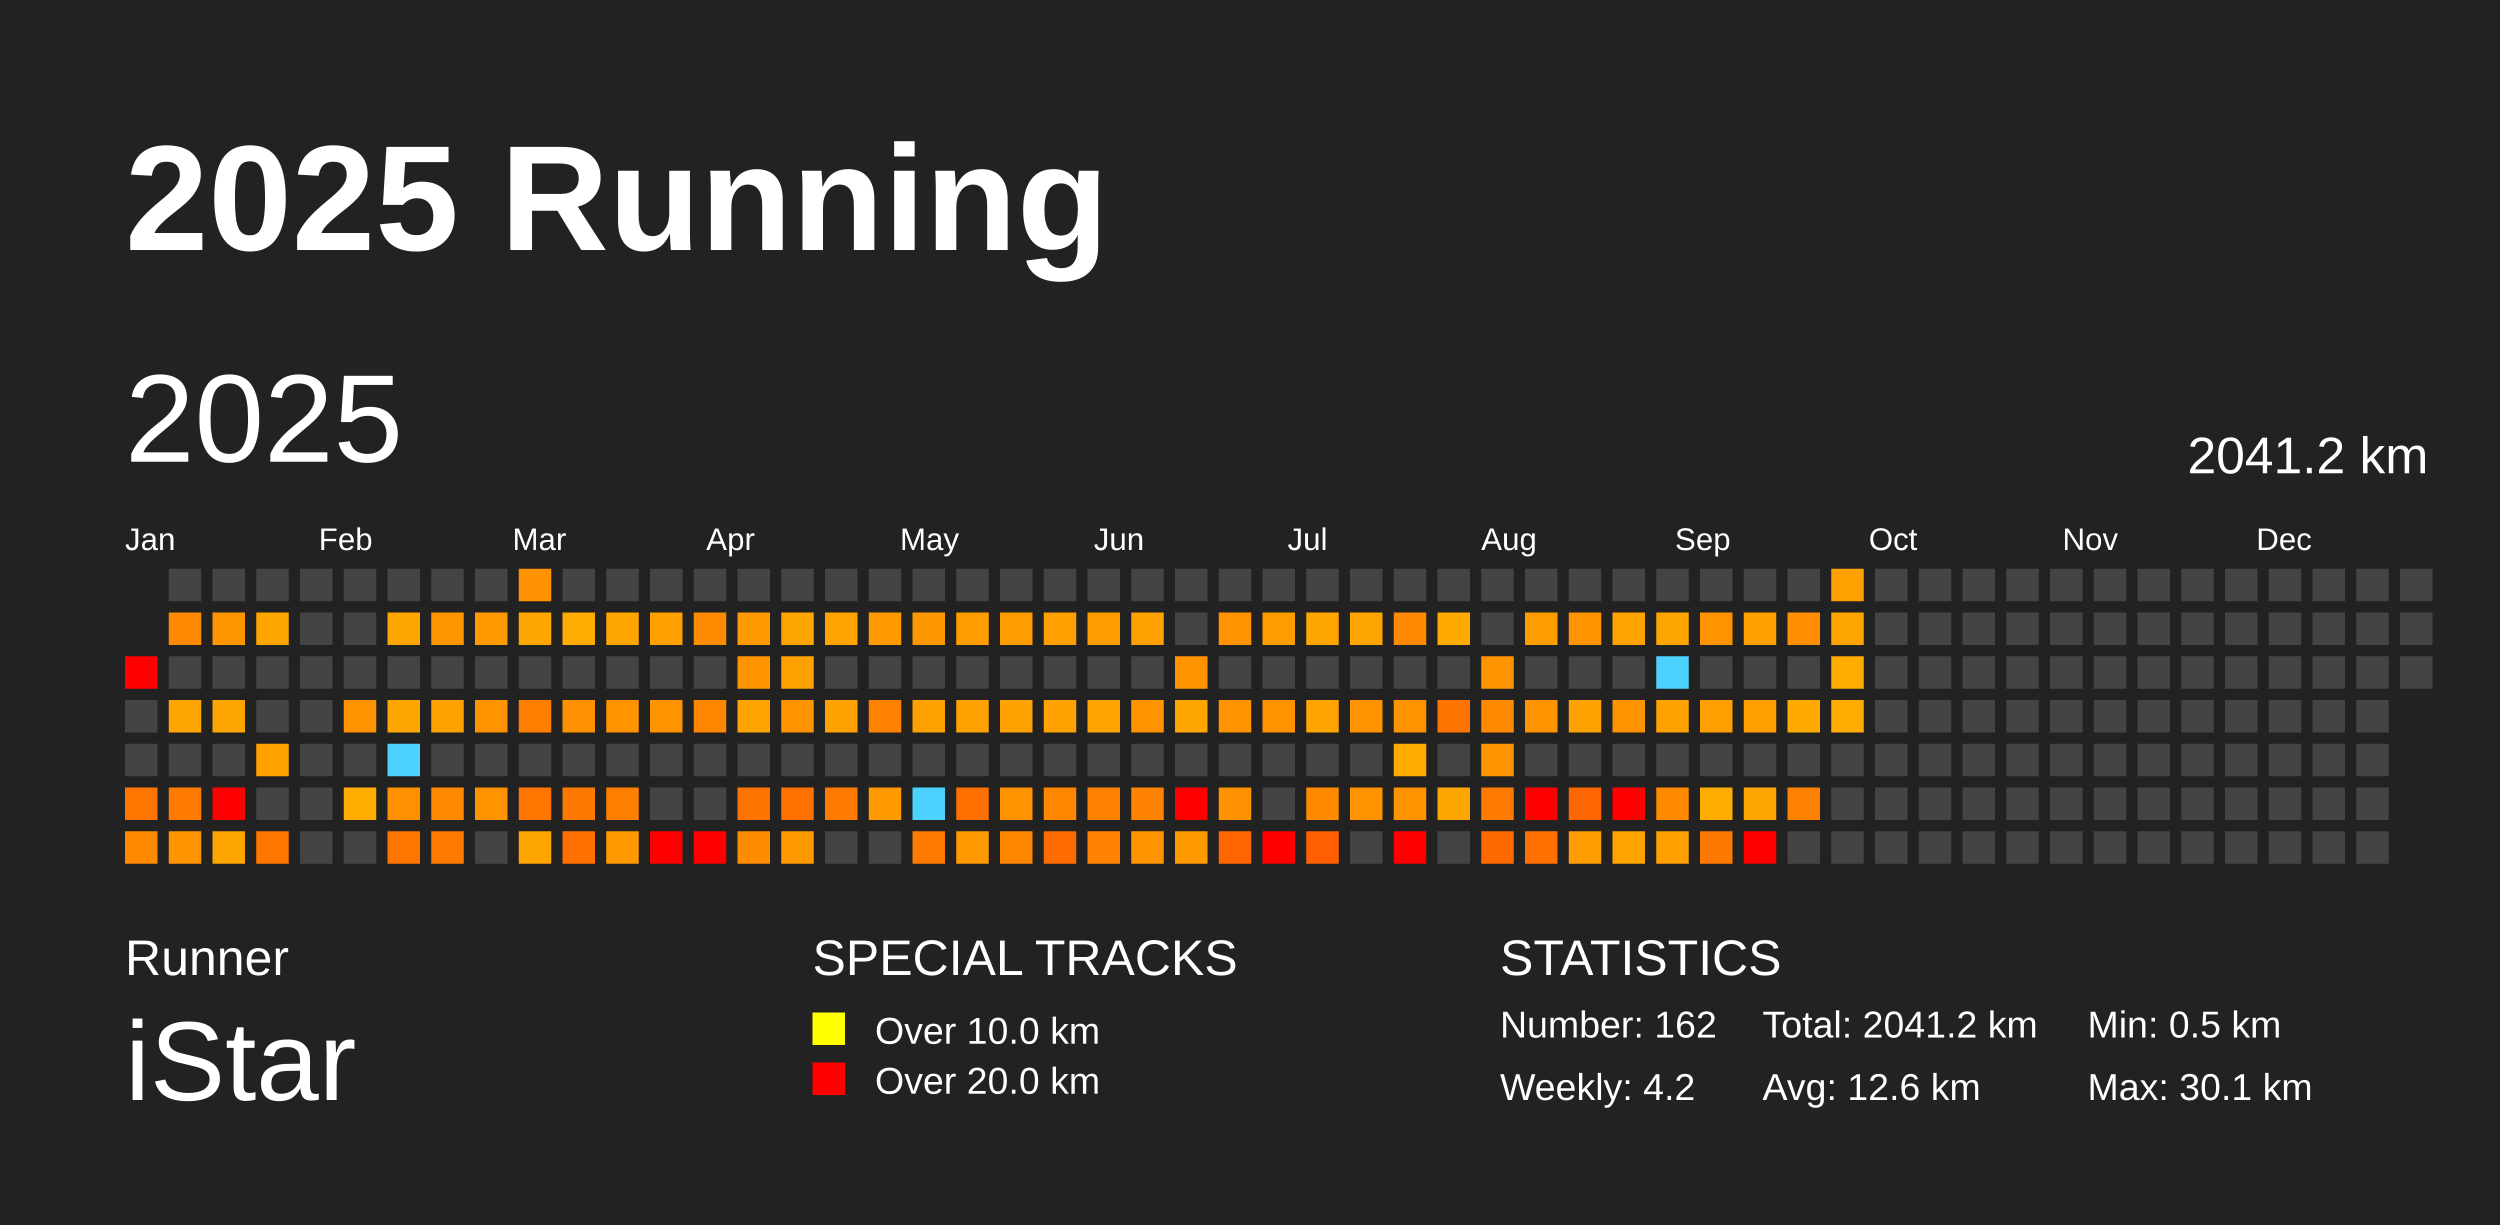
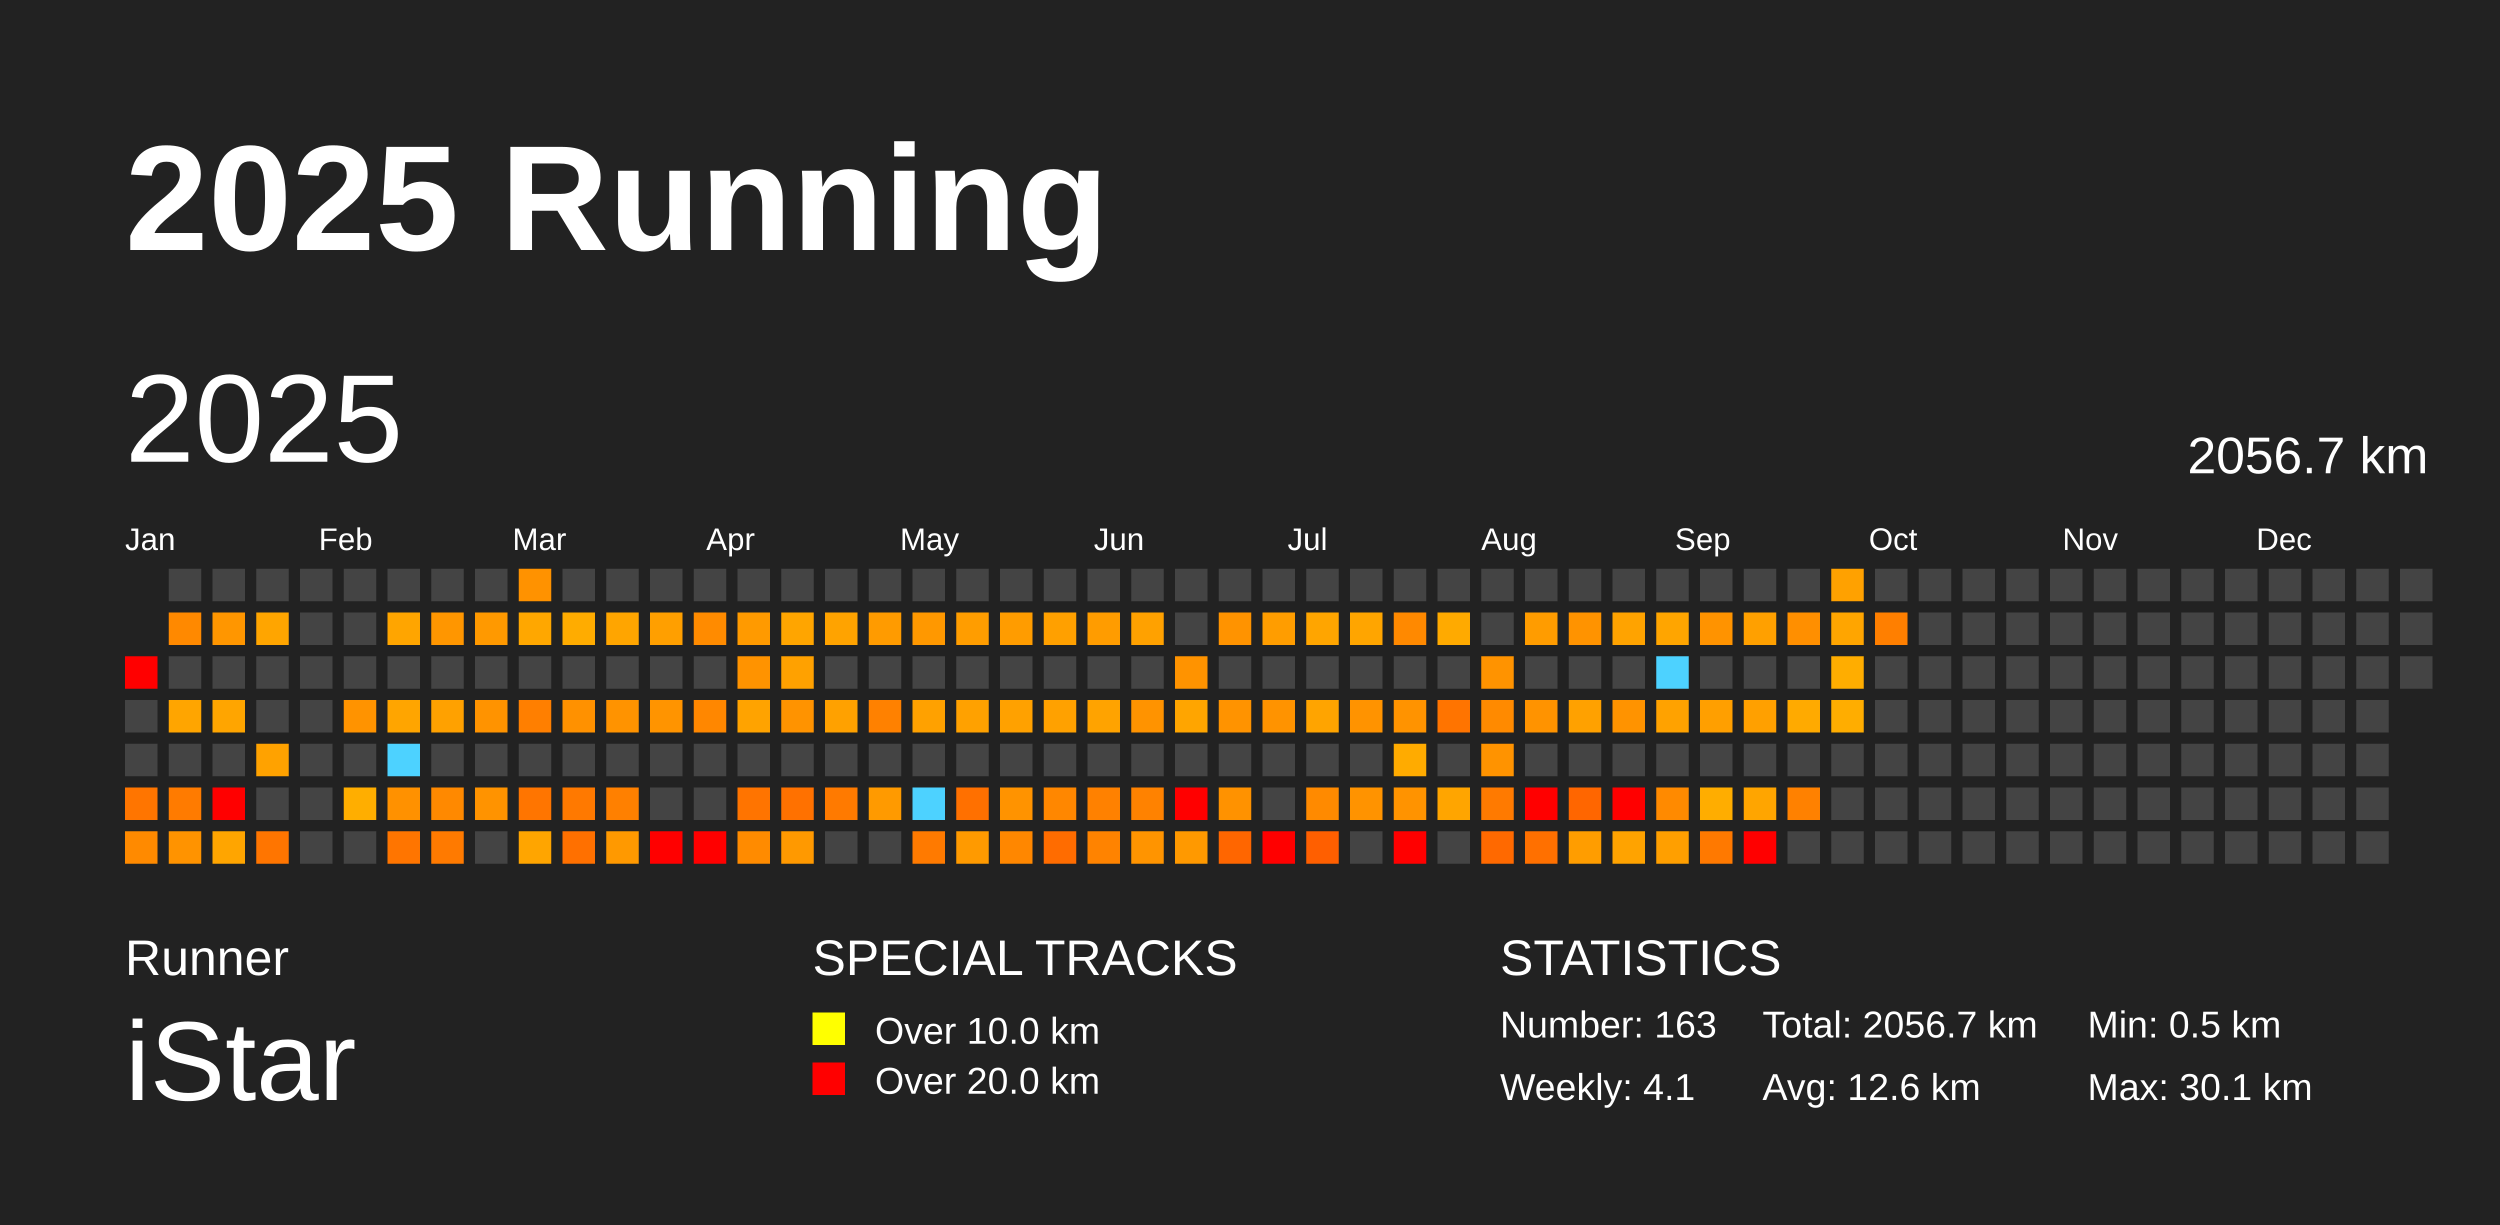
<svg xmlns="http://www.w3.org/2000/svg" baseProfile="full" height="98mm" version="1.1" viewBox="0,0,200,98" width="200mm">
  <defs />
  <rect fill="#222222" height="98" width="200" x="0" y="0" />
  <text fill="#FFFFFF" style="font-size:12px; font-family:Arial; font-weight:bold;" x="10" y="20">2025 Running</text>
  <text fill="#FFFFFF" style="font-size:4px; font-family:Arial" x="10" y="78">Runner</text>
  <text fill="#FFFFFF" style="font-size:9px; font-family:Arial" x="10" y="88">iStar</text>
  <text fill="#FFFFFF" style="font-size:4px; font-family:Arial" x="65" y="78">SPECIAL TRACKS</text>
  <rect fill="yellow" height="2.6" width="2.6" x="65" y="81" />
  <text fill="#FFFFFF" style="font-size:3px; font-family:Arial" x="70" y="83.5">Over 10.0 km</text>
  <rect fill="red" height="2.6" width="2.6" x="65" y="85" />
  <text fill="#FFFFFF" style="font-size:3px; font-family:Arial" x="70" y="87.5">Over 20.0 km</text>
  <text fill="#FFFFFF" style="font-size:4px; font-family:Arial" x="120" y="78">STATISTICS</text>
-   <text fill="#FFFFFF" style="font-size:3px; font-family:Arial" x="120" y="83">Number: 162</text>
-   <text fill="#FFFFFF" style="font-size:3px; font-family:Arial" x="120" y="88">Weekly: 4.2</text>
-   <text fill="#FFFFFF" style="font-size:3px; font-family:Arial" x="141" y="83">Total: 2041.2 km</text>
+   <text fill="#FFFFFF" style="font-size:3px; font-family:Arial" x="120" y="83">Number: 163</text>
+   <text fill="#FFFFFF" style="font-size:3px; font-family:Arial" x="120" y="88">Weekly: 4.1</text>
+   <text fill="#FFFFFF" style="font-size:3px; font-family:Arial" x="141" y="83">Total: 2056.7 km</text>
  <text fill="#FFFFFF" style="font-size:3px; font-family:Arial" x="141" y="88">Avg: 12.6 km</text>
  <text fill="#FFFFFF" style="font-size:3px; font-family:Arial" x="167" y="83">Min: 0.5 km</text>
  <text fill="#FFFFFF" style="font-size:3px; font-family:Arial" x="167" y="88">Max: 30.1 km</text>
  <text dominant-baseline="hanging" fill="#FFFFFF" style="font-size:10.0px; font-family:Arial;" x="10" y="30">2025</text>
-   <text dominant-baseline="hanging" fill="#FFFFFF" style="font-size:4.125px; font-family:Arial;" x="175" y="35">2041.2 km</text>
+   <text dominant-baseline="hanging" fill="#FFFFFF" style="font-size:4.125px; font-family:Arial;" x="175" y="35">2056.7 km</text>
  <text fill="#FFFFFF" style="font-size:2.5px; font-family:Arial" x="10.0" y="44">Jan</text>
  <text fill="#FFFFFF" style="font-size:2.5px; font-family:Arial" x="25.5" y="44">Feb</text>
  <text fill="#FFFFFF" style="font-size:2.5px; font-family:Arial" x="41.0" y="44">Mar</text>
  <text fill="#FFFFFF" style="font-size:2.5px; font-family:Arial" x="56.5" y="44">Apr</text>
  <text fill="#FFFFFF" style="font-size:2.5px; font-family:Arial" x="72.0" y="44">May</text>
  <text fill="#FFFFFF" style="font-size:2.5px; font-family:Arial" x="87.5" y="44">Jun</text>
  <text fill="#FFFFFF" style="font-size:2.5px; font-family:Arial" x="103.0" y="44">Jul</text>
  <text fill="#FFFFFF" style="font-size:2.5px; font-family:Arial" x="118.5" y="44">Aug</text>
  <text fill="#FFFFFF" style="font-size:2.5px; font-family:Arial" x="134.0" y="44">Sep</text>
  <text fill="#FFFFFF" style="font-size:2.5px; font-family:Arial" x="149.5" y="44">Oct</text>
  <text fill="#FFFFFF" style="font-size:2.5px; font-family:Arial" x="165.0" y="44">Nov</text>
  <text fill="#FFFFFF" style="font-size:2.5px; font-family:Arial" x="180.5" y="44">Dec</text>
  <rect fill="red" height="2.6" width="2.6" x="10.0" y="52.5" />
  <rect fill="#444444" height="2.6" width="2.6" x="10.0" y="56.0" />
  <rect fill="#444444" height="2.6" width="2.6" x="10.0" y="59.5" />
  <rect fill="#ff7500" height="2.6" width="2.6" x="10.0" y="63.0" />
  <rect fill="#ff8a00" height="2.6" width="2.6" x="10.0" y="66.5" />
  <rect fill="#444444" height="2.6" width="2.6" x="13.5" y="45.5" />
  <rect fill="#ff8900" height="2.6" width="2.6" x="13.5" y="49.0" />
  <rect fill="#444444" height="2.6" width="2.6" x="13.5" y="52.5" />
  <rect fill="#ffa500" height="2.6" width="2.6" x="13.5" y="56.0" />
  <rect fill="#444444" height="2.6" width="2.6" x="13.5" y="59.5" />
  <rect fill="#ff7b00" height="2.6" width="2.6" x="13.5" y="63.0" />
  <rect fill="#ff9300" height="2.6" width="2.6" x="13.5" y="66.5" />
  <rect fill="#444444" height="2.6" width="2.6" x="17.0" y="45.5" />
  <rect fill="#ff9600" height="2.6" width="2.6" x="17.0" y="49.0" />
  <rect fill="#444444" height="2.6" width="2.6" x="17.0" y="52.5" />
  <rect fill="#ffa500" height="2.6" width="2.6" x="17.0" y="56.0" />
  <rect fill="#444444" height="2.6" width="2.6" x="17.0" y="59.5" />
  <rect fill="red" height="2.6" width="2.6" x="17.0" y="63.0" />
  <rect fill="#ffa500" height="2.6" width="2.6" x="17.0" y="66.5" />
  <rect fill="#444444" height="2.6" width="2.6" x="20.5" y="45.5" />
  <rect fill="#ffa500" height="2.6" width="2.6" x="20.5" y="49.0" />
  <rect fill="#444444" height="2.6" width="2.6" x="20.5" y="52.5" />
  <rect fill="#444444" height="2.6" width="2.6" x="20.5" y="56.0" />
  <rect fill="#ffa200" height="2.6" width="2.6" x="20.5" y="59.5" />
  <rect fill="#444444" height="2.6" width="2.6" x="20.5" y="63.0" />
  <rect fill="#ff7500" height="2.6" width="2.6" x="20.5" y="66.5" />
  <rect fill="#444444" height="2.6" width="2.6" x="24.0" y="45.5" />
  <rect fill="#444444" height="2.6" width="2.6" x="24.0" y="49.0" />
  <rect fill="#444444" height="2.6" width="2.6" x="24.0" y="52.5" />
  <rect fill="#444444" height="2.6" width="2.6" x="24.0" y="56.0" />
  <rect fill="#444444" height="2.6" width="2.6" x="24.0" y="59.5" />
  <rect fill="#444444" height="2.6" width="2.6" x="24.0" y="63.0" />
  <rect fill="#444444" height="2.6" width="2.6" x="24.0" y="66.5" />
  <rect fill="#444444" height="2.6" width="2.6" x="27.5" y="45.5" />
  <rect fill="#444444" height="2.6" width="2.6" x="27.5" y="49.0" />
  <rect fill="#444444" height="2.6" width="2.6" x="27.5" y="52.5" />
  <rect fill="#ff9300" height="2.6" width="2.6" x="27.5" y="56.0" />
  <rect fill="#444444" height="2.6" width="2.6" x="27.5" y="59.5" />
  <rect fill="#ffae00" height="2.6" width="2.6" x="27.5" y="63.0" />
  <rect fill="#444444" height="2.6" width="2.6" x="27.5" y="66.5" />
  <rect fill="#444444" height="2.6" width="2.6" x="31.0" y="45.5" />
  <rect fill="#ffa500" height="2.6" width="2.6" x="31.0" y="49.0" />
  <rect fill="#444444" height="2.6" width="2.6" x="31.0" y="52.5" />
  <rect fill="#ffa500" height="2.6" width="2.6" x="31.0" y="56.0" />
  <rect fill="#4dd2ff" height="2.6" width="2.6" x="31.0" y="59.5" />
  <rect fill="#ff9100" height="2.6" width="2.6" x="31.0" y="63.0" />
  <rect fill="#ff7500" height="2.6" width="2.6" x="31.0" y="66.5" />
  <rect fill="#444444" height="2.6" width="2.6" x="34.5" y="45.5" />
  <rect fill="#ff9600" height="2.6" width="2.6" x="34.5" y="49.0" />
  <rect fill="#444444" height="2.6" width="2.6" x="34.5" y="52.5" />
  <rect fill="#ffa100" height="2.6" width="2.6" x="34.5" y="56.0" />
  <rect fill="#444444" height="2.6" width="2.6" x="34.5" y="59.5" />
  <rect fill="#ff8900" height="2.6" width="2.6" x="34.5" y="63.0" />
  <rect fill="#ff7a00" height="2.6" width="2.6" x="34.5" y="66.5" />
  <rect fill="#444444" height="2.6" width="2.6" x="38.0" y="45.5" />
  <rect fill="#ff9900" height="2.6" width="2.6" x="38.0" y="49.0" />
  <rect fill="#444444" height="2.6" width="2.6" x="38.0" y="52.5" />
  <rect fill="#ff9300" height="2.6" width="2.6" x="38.0" y="56.0" />
  <rect fill="#444444" height="2.6" width="2.6" x="38.0" y="59.5" />
  <rect fill="#ff9300" height="2.6" width="2.6" x="38.0" y="63.0" />
  <rect fill="#444444" height="2.6" width="2.6" x="38.0" y="66.5" />
  <rect fill="#ff9200" height="2.6" width="2.6" x="41.5" y="45.5" />
  <rect fill="#ffa700" height="2.6" width="2.6" x="41.5" y="49.0" />
  <rect fill="#444444" height="2.6" width="2.6" x="41.5" y="52.5" />
  <rect fill="#ff7f00" height="2.6" width="2.6" x="41.5" y="56.0" />
  <rect fill="#444444" height="2.6" width="2.6" x="41.5" y="59.5" />
  <rect fill="#ff7500" height="2.6" width="2.6" x="41.5" y="63.0" />
  <rect fill="#ffa500" height="2.6" width="2.6" x="41.5" y="66.5" />
  <rect fill="#444444" height="2.6" width="2.6" x="45.0" y="45.5" />
  <rect fill="#ffac00" height="2.6" width="2.6" x="45.0" y="49.0" />
  <rect fill="#444444" height="2.6" width="2.6" x="45.0" y="52.5" />
  <rect fill="#ff9100" height="2.6" width="2.6" x="45.0" y="56.0" />
  <rect fill="#444444" height="2.6" width="2.6" x="45.0" y="59.5" />
  <rect fill="#ff7900" height="2.6" width="2.6" x="45.0" y="63.0" />
  <rect fill="#ff7000" height="2.6" width="2.6" x="45.0" y="66.5" />
  <rect fill="#444444" height="2.6" width="2.6" x="48.5" y="45.5" />
  <rect fill="#ffa500" height="2.6" width="2.6" x="48.5" y="49.0" />
  <rect fill="#444444" height="2.6" width="2.6" x="48.5" y="52.5" />
  <rect fill="#ff9300" height="2.6" width="2.6" x="48.5" y="56.0" />
  <rect fill="#444444" height="2.6" width="2.6" x="48.5" y="59.5" />
  <rect fill="#ff8000" height="2.6" width="2.6" x="48.5" y="63.0" />
  <rect fill="#ff9900" height="2.6" width="2.6" x="48.5" y="66.5" />
  <rect fill="#444444" height="2.6" width="2.6" x="52.0" y="45.5" />
  <rect fill="#ff9f00" height="2.6" width="2.6" x="52.0" y="49.0" />
  <rect fill="#444444" height="2.6" width="2.6" x="52.0" y="52.5" />
  <rect fill="#ff9400" height="2.6" width="2.6" x="52.0" y="56.0" />
  <rect fill="#444444" height="2.6" width="2.6" x="52.0" y="59.5" />
  <rect fill="#444444" height="2.6" width="2.6" x="52.0" y="63.0" />
  <rect fill="red" height="2.6" width="2.6" x="52.0" y="66.5" />
  <rect fill="#444444" height="2.6" width="2.6" x="55.5" y="45.5" />
  <rect fill="#ff8b00" height="2.6" width="2.6" x="55.5" y="49.0" />
  <rect fill="#444444" height="2.6" width="2.6" x="55.5" y="52.5" />
  <rect fill="#ff8700" height="2.6" width="2.6" x="55.5" y="56.0" />
  <rect fill="#444444" height="2.6" width="2.6" x="55.5" y="59.5" />
  <rect fill="#444444" height="2.6" width="2.6" x="55.5" y="63.0" />
  <rect fill="red" height="2.6" width="2.6" x="55.5" y="66.5" />
  <rect fill="#444444" height="2.6" width="2.6" x="59.0" y="45.5" />
  <rect fill="#ff9a00" height="2.6" width="2.6" x="59.0" y="49.0" />
  <rect fill="#ff9300" height="2.6" width="2.6" x="59.0" y="52.5" />
  <rect fill="#ffa300" height="2.6" width="2.6" x="59.0" y="56.0" />
  <rect fill="#444444" height="2.6" width="2.6" x="59.0" y="59.5" />
  <rect fill="#ff7400" height="2.6" width="2.6" x="59.0" y="63.0" />
  <rect fill="#ff8b00" height="2.6" width="2.6" x="59.0" y="66.5" />
  <rect fill="#444444" height="2.6" width="2.6" x="62.5" y="45.5" />
  <rect fill="#ffa500" height="2.6" width="2.6" x="62.5" y="49.0" />
  <rect fill="#ffa100" height="2.6" width="2.6" x="62.5" y="52.5" />
  <rect fill="#ff9300" height="2.6" width="2.6" x="62.5" y="56.0" />
  <rect fill="#444444" height="2.6" width="2.6" x="62.5" y="59.5" />
  <rect fill="#ff7100" height="2.6" width="2.6" x="62.5" y="63.0" />
  <rect fill="#ff9900" height="2.6" width="2.6" x="62.5" y="66.5" />
  <rect fill="#444444" height="2.6" width="2.6" x="66.0" y="45.5" />
  <rect fill="#ffa300" height="2.6" width="2.6" x="66.0" y="49.0" />
  <rect fill="#444444" height="2.6" width="2.6" x="66.0" y="52.5" />
  <rect fill="#ffa100" height="2.6" width="2.6" x="66.0" y="56.0" />
  <rect fill="#444444" height="2.6" width="2.6" x="66.0" y="59.5" />
  <rect fill="#ff7a00" height="2.6" width="2.6" x="66.0" y="63.0" />
  <rect fill="#444444" height="2.6" width="2.6" x="66.0" y="66.5" />
  <rect fill="#444444" height="2.6" width="2.6" x="69.5" y="45.5" />
  <rect fill="#ff9b00" height="2.6" width="2.6" x="69.5" y="49.0" />
  <rect fill="#444444" height="2.6" width="2.6" x="69.5" y="52.5" />
  <rect fill="#ff8100" height="2.6" width="2.6" x="69.5" y="56.0" />
  <rect fill="#444444" height="2.6" width="2.6" x="69.5" y="59.5" />
  <rect fill="#ff9a00" height="2.6" width="2.6" x="69.5" y="63.0" />
  <rect fill="#444444" height="2.6" width="2.6" x="69.5" y="66.5" />
  <rect fill="#444444" height="2.6" width="2.6" x="73.0" y="45.5" />
  <rect fill="#ff9800" height="2.6" width="2.6" x="73.0" y="49.0" />
  <rect fill="#444444" height="2.6" width="2.6" x="73.0" y="52.5" />
  <rect fill="#ffa100" height="2.6" width="2.6" x="73.0" y="56.0" />
  <rect fill="#444444" height="2.6" width="2.6" x="73.0" y="59.5" />
  <rect fill="#4dd2ff" height="2.6" width="2.6" x="73.0" y="63.0" />
  <rect fill="#ff7a00" height="2.6" width="2.6" x="73.0" y="66.5" />
  <rect fill="#444444" height="2.6" width="2.6" x="76.5" y="45.5" />
  <rect fill="#ff9d00" height="2.6" width="2.6" x="76.5" y="49.0" />
  <rect fill="#444444" height="2.6" width="2.6" x="76.5" y="52.5" />
  <rect fill="#ffa100" height="2.6" width="2.6" x="76.5" y="56.0" />
  <rect fill="#444444" height="2.6" width="2.6" x="76.5" y="59.5" />
  <rect fill="#ff7000" height="2.6" width="2.6" x="76.5" y="63.0" />
  <rect fill="#ff9a00" height="2.6" width="2.6" x="76.5" y="66.5" />
  <rect fill="#444444" height="2.6" width="2.6" x="80.0" y="45.5" />
  <rect fill="#ff9c00" height="2.6" width="2.6" x="80.0" y="49.0" />
  <rect fill="#444444" height="2.6" width="2.6" x="80.0" y="52.5" />
  <rect fill="#ffa100" height="2.6" width="2.6" x="80.0" y="56.0" />
  <rect fill="#444444" height="2.6" width="2.6" x="80.0" y="59.5" />
  <rect fill="#ff9300" height="2.6" width="2.6" x="80.0" y="63.0" />
  <rect fill="#ff8700" height="2.6" width="2.6" x="80.0" y="66.5" />
  <rect fill="#444444" height="2.6" width="2.6" x="83.5" y="45.5" />
  <rect fill="#ffa000" height="2.6" width="2.6" x="83.5" y="49.0" />
  <rect fill="#444444" height="2.6" width="2.6" x="83.5" y="52.5" />
  <rect fill="#ffa100" height="2.6" width="2.6" x="83.5" y="56.0" />
  <rect fill="#444444" height="2.6" width="2.6" x="83.5" y="59.5" />
  <rect fill="#ff8700" height="2.6" width="2.6" x="83.5" y="63.0" />
  <rect fill="#ff6c00" height="2.6" width="2.6" x="83.5" y="66.5" />
  <rect fill="#444444" height="2.6" width="2.6" x="87.0" y="45.5" />
  <rect fill="#ff9c00" height="2.6" width="2.6" x="87.0" y="49.0" />
  <rect fill="#444444" height="2.6" width="2.6" x="87.0" y="52.5" />
  <rect fill="#ffa300" height="2.6" width="2.6" x="87.0" y="56.0" />
  <rect fill="#444444" height="2.6" width="2.6" x="87.0" y="59.5" />
  <rect fill="#ff8100" height="2.6" width="2.6" x="87.0" y="63.0" />
  <rect fill="#ff8300" height="2.6" width="2.6" x="87.0" y="66.5" />
  <rect fill="#444444" height="2.6" width="2.6" x="90.5" y="45.5" />
  <rect fill="#ffa100" height="2.6" width="2.6" x="90.5" y="49.0" />
  <rect fill="#444444" height="2.6" width="2.6" x="90.5" y="52.5" />
  <rect fill="#ff9300" height="2.6" width="2.6" x="90.5" y="56.0" />
  <rect fill="#444444" height="2.6" width="2.6" x="90.5" y="59.5" />
  <rect fill="#ff8200" height="2.6" width="2.6" x="90.5" y="63.0" />
  <rect fill="#ff9400" height="2.6" width="2.6" x="90.5" y="66.5" />
  <rect fill="#444444" height="2.6" width="2.6" x="94.0" y="45.5" />
  <rect fill="#444444" height="2.6" width="2.6" x="94.0" y="49.0" />
  <rect fill="#ff9300" height="2.6" width="2.6" x="94.0" y="52.5" />
  <rect fill="#ffa500" height="2.6" width="2.6" x="94.0" y="56.0" />
  <rect fill="#444444" height="2.6" width="2.6" x="94.0" y="59.5" />
  <rect fill="red" height="2.6" width="2.6" x="94.0" y="63.0" />
  <rect fill="#ff9900" height="2.6" width="2.6" x="94.0" y="66.5" />
  <rect fill="#444444" height="2.6" width="2.6" x="97.5" y="45.5" />
  <rect fill="#ff9300" height="2.6" width="2.6" x="97.5" y="49.0" />
  <rect fill="#444444" height="2.6" width="2.6" x="97.5" y="52.5" />
  <rect fill="#ff9300" height="2.6" width="2.6" x="97.5" y="56.0" />
  <rect fill="#444444" height="2.6" width="2.6" x="97.5" y="59.5" />
  <rect fill="#ff9200" height="2.6" width="2.6" x="97.5" y="63.0" />
  <rect fill="#ff6600" height="2.6" width="2.6" x="97.5" y="66.5" />
  <rect fill="#444444" height="2.6" width="2.6" x="101.0" y="45.5" />
  <rect fill="#ff9d00" height="2.6" width="2.6" x="101.0" y="49.0" />
  <rect fill="#444444" height="2.6" width="2.6" x="101.0" y="52.5" />
  <rect fill="#ff9300" height="2.6" width="2.6" x="101.0" y="56.0" />
  <rect fill="#444444" height="2.6" width="2.6" x="101.0" y="59.5" />
  <rect fill="#444444" height="2.6" width="2.6" x="101.0" y="63.0" />
  <rect fill="red" height="2.6" width="2.6" x="101.0" y="66.5" />
  <rect fill="#444444" height="2.6" width="2.6" x="104.5" y="45.5" />
  <rect fill="#ffa500" height="2.6" width="2.6" x="104.5" y="49.0" />
  <rect fill="#444444" height="2.6" width="2.6" x="104.5" y="52.5" />
  <rect fill="#ffa400" height="2.6" width="2.6" x="104.5" y="56.0" />
  <rect fill="#444444" height="2.6" width="2.6" x="104.5" y="59.5" />
  <rect fill="#ff8a00" height="2.6" width="2.6" x="104.5" y="63.0" />
  <rect fill="#ff5f00" height="2.6" width="2.6" x="104.5" y="66.5" />
  <rect fill="#444444" height="2.6" width="2.6" x="108.0" y="45.5" />
  <rect fill="#ffa500" height="2.6" width="2.6" x="108.0" y="49.0" />
  <rect fill="#444444" height="2.6" width="2.6" x="108.0" y="52.5" />
  <rect fill="#ff9300" height="2.6" width="2.6" x="108.0" y="56.0" />
  <rect fill="#444444" height="2.6" width="2.6" x="108.0" y="59.5" />
  <rect fill="#ff9300" height="2.6" width="2.6" x="108.0" y="63.0" />
  <rect fill="#444444" height="2.6" width="2.6" x="108.0" y="66.5" />
  <rect fill="#444444" height="2.6" width="2.6" x="111.5" y="45.5" />
  <rect fill="#ff8900" height="2.6" width="2.6" x="111.5" y="49.0" />
  <rect fill="#444444" height="2.6" width="2.6" x="111.5" y="52.5" />
  <rect fill="#ff9300" height="2.6" width="2.6" x="111.5" y="56.0" />
  <rect fill="#ffab00" height="2.6" width="2.6" x="111.5" y="59.5" />
  <rect fill="#ff9300" height="2.6" width="2.6" x="111.5" y="63.0" />
  <rect fill="red" height="2.6" width="2.6" x="111.5" y="66.5" />
  <rect fill="#444444" height="2.6" width="2.6" x="115.0" y="45.5" />
  <rect fill="#ffaa00" height="2.6" width="2.6" x="115.0" y="49.0" />
  <rect fill="#444444" height="2.6" width="2.6" x="115.0" y="52.5" />
  <rect fill="#ff7400" height="2.6" width="2.6" x="115.0" y="56.0" />
  <rect fill="#444444" height="2.6" width="2.6" x="115.0" y="59.5" />
  <rect fill="#ffa500" height="2.6" width="2.6" x="115.0" y="63.0" />
  <rect fill="#444444" height="2.6" width="2.6" x="115.0" y="66.5" />
  <rect fill="#444444" height="2.6" width="2.6" x="118.5" y="45.5" />
  <rect fill="#444444" height="2.6" width="2.6" x="118.5" y="49.0" />
  <rect fill="#ff9300" height="2.6" width="2.6" x="118.5" y="52.5" />
  <rect fill="#ff8a00" height="2.6" width="2.6" x="118.5" y="56.0" />
  <rect fill="#ff9300" height="2.6" width="2.6" x="118.5" y="59.5" />
  <rect fill="#ff7a00" height="2.6" width="2.6" x="118.5" y="63.0" />
  <rect fill="#ff6900" height="2.6" width="2.6" x="118.5" y="66.5" />
  <rect fill="#444444" height="2.6" width="2.6" x="122.0" y="45.5" />
  <rect fill="#ff9c00" height="2.6" width="2.6" x="122.0" y="49.0" />
  <rect fill="#444444" height="2.6" width="2.6" x="122.0" y="52.5" />
  <rect fill="#ff9300" height="2.6" width="2.6" x="122.0" y="56.0" />
  <rect fill="#444444" height="2.6" width="2.6" x="122.0" y="59.5" />
  <rect fill="red" height="2.6" width="2.6" x="122.0" y="63.0" />
  <rect fill="#ff7000" height="2.6" width="2.6" x="122.0" y="66.5" />
  <rect fill="#444444" height="2.6" width="2.6" x="125.5" y="45.5" />
  <rect fill="#ff9300" height="2.6" width="2.6" x="125.5" y="49.0" />
  <rect fill="#444444" height="2.6" width="2.6" x="125.5" y="52.5" />
  <rect fill="#ffa100" height="2.6" width="2.6" x="125.5" y="56.0" />
  <rect fill="#444444" height="2.6" width="2.6" x="125.5" y="59.5" />
  <rect fill="#ff6600" height="2.6" width="2.6" x="125.5" y="63.0" />
  <rect fill="#ff9d00" height="2.6" width="2.6" x="125.5" y="66.5" />
  <rect fill="#444444" height="2.6" width="2.6" x="129.0" y="45.5" />
  <rect fill="#ffa300" height="2.6" width="2.6" x="129.0" y="49.0" />
  <rect fill="#444444" height="2.6" width="2.6" x="129.0" y="52.5" />
  <rect fill="#ff9300" height="2.6" width="2.6" x="129.0" y="56.0" />
  <rect fill="#444444" height="2.6" width="2.6" x="129.0" y="59.5" />
  <rect fill="red" height="2.6" width="2.6" x="129.0" y="63.0" />
  <rect fill="#ffa300" height="2.6" width="2.6" x="129.0" y="66.5" />
  <rect fill="#444444" height="2.6" width="2.6" x="132.5" y="45.5" />
  <rect fill="#ffa500" height="2.6" width="2.6" x="132.5" y="49.0" />
  <rect fill="#4dd2ff" height="2.6" width="2.6" x="132.5" y="52.5" />
  <rect fill="#ffa200" height="2.6" width="2.6" x="132.5" y="56.0" />
  <rect fill="#444444" height="2.6" width="2.6" x="132.5" y="59.5" />
  <rect fill="#ff8a00" height="2.6" width="2.6" x="132.5" y="63.0" />
  <rect fill="#ff9f00" height="2.6" width="2.6" x="132.5" y="66.5" />
  <rect fill="#444444" height="2.6" width="2.6" x="136.0" y="45.5" />
  <rect fill="#ff9300" height="2.6" width="2.6" x="136.0" y="49.0" />
  <rect fill="#444444" height="2.6" width="2.6" x="136.0" y="52.5" />
  <rect fill="#ff9f00" height="2.6" width="2.6" x="136.0" y="56.0" />
  <rect fill="#444444" height="2.6" width="2.6" x="136.0" y="59.5" />
  <rect fill="#ffad00" height="2.6" width="2.6" x="136.0" y="63.0" />
  <rect fill="#ff7900" height="2.6" width="2.6" x="136.0" y="66.5" />
  <rect fill="#444444" height="2.6" width="2.6" x="139.5" y="45.5" />
  <rect fill="#ffa000" height="2.6" width="2.6" x="139.5" y="49.0" />
  <rect fill="#444444" height="2.6" width="2.6" x="139.5" y="52.5" />
  <rect fill="#ffa000" height="2.6" width="2.6" x="139.5" y="56.0" />
  <rect fill="#444444" height="2.6" width="2.6" x="139.5" y="59.5" />
  <rect fill="#ffa500" height="2.6" width="2.6" x="139.5" y="63.0" />
  <rect fill="red" height="2.6" width="2.6" x="139.5" y="66.5" />
  <rect fill="#444444" height="2.6" width="2.6" x="143.0" y="45.5" />
  <rect fill="#ff8f00" height="2.6" width="2.6" x="143.0" y="49.0" />
  <rect fill="#444444" height="2.6" width="2.6" x="143.0" y="52.5" />
  <rect fill="#ffaa00" height="2.6" width="2.6" x="143.0" y="56.0" />
  <rect fill="#444444" height="2.6" width="2.6" x="143.0" y="59.5" />
  <rect fill="#ff8100" height="2.6" width="2.6" x="143.0" y="63.0" />
  <rect fill="#444444" height="2.6" width="2.6" x="143.0" y="66.5" />
  <rect fill="#ffa100" height="2.6" width="2.6" x="146.5" y="45.5" />
  <rect fill="#ffa500" height="2.6" width="2.6" x="146.5" y="49.0" />
  <rect fill="#ffad00" height="2.6" width="2.6" x="146.5" y="52.5" />
  <rect fill="#ffad00" height="2.6" width="2.6" x="146.5" y="56.0" />
  <rect fill="#444444" height="2.6" width="2.6" x="146.5" y="59.5" />
  <rect fill="#444444" height="2.6" width="2.6" x="146.5" y="63.0" />
  <rect fill="#444444" height="2.6" width="2.6" x="146.5" y="66.5" />
  <rect fill="#444444" height="2.6" width="2.6" x="150.0" y="45.5" />
-   <rect fill="#444444" height="2.6" width="2.6" x="150.0" y="49.0" />
+   <rect fill="#ff7f00" height="2.6" width="2.6" x="150.0" y="49.0" />
  <rect fill="#444444" height="2.6" width="2.6" x="150.0" y="52.5" />
  <rect fill="#444444" height="2.6" width="2.6" x="150.0" y="56.0" />
  <rect fill="#444444" height="2.6" width="2.6" x="150.0" y="59.5" />
  <rect fill="#444444" height="2.6" width="2.6" x="150.0" y="63.0" />
  <rect fill="#444444" height="2.6" width="2.6" x="150.0" y="66.5" />
  <rect fill="#444444" height="2.6" width="2.6" x="153.5" y="45.5" />
  <rect fill="#444444" height="2.6" width="2.6" x="153.5" y="49.0" />
  <rect fill="#444444" height="2.6" width="2.6" x="153.5" y="52.5" />
  <rect fill="#444444" height="2.6" width="2.6" x="153.5" y="56.0" />
  <rect fill="#444444" height="2.6" width="2.6" x="153.5" y="59.5" />
  <rect fill="#444444" height="2.6" width="2.6" x="153.5" y="63.0" />
  <rect fill="#444444" height="2.6" width="2.6" x="153.5" y="66.5" />
  <rect fill="#444444" height="2.6" width="2.6" x="157.0" y="45.5" />
  <rect fill="#444444" height="2.6" width="2.6" x="157.0" y="49.0" />
  <rect fill="#444444" height="2.6" width="2.6" x="157.0" y="52.5" />
  <rect fill="#444444" height="2.6" width="2.6" x="157.0" y="56.0" />
  <rect fill="#444444" height="2.6" width="2.6" x="157.0" y="59.5" />
  <rect fill="#444444" height="2.6" width="2.6" x="157.0" y="63.0" />
  <rect fill="#444444" height="2.6" width="2.6" x="157.0" y="66.5" />
  <rect fill="#444444" height="2.6" width="2.6" x="160.5" y="45.5" />
  <rect fill="#444444" height="2.6" width="2.6" x="160.5" y="49.0" />
  <rect fill="#444444" height="2.6" width="2.6" x="160.5" y="52.5" />
  <rect fill="#444444" height="2.6" width="2.6" x="160.5" y="56.0" />
  <rect fill="#444444" height="2.6" width="2.6" x="160.5" y="59.5" />
  <rect fill="#444444" height="2.6" width="2.6" x="160.5" y="63.0" />
  <rect fill="#444444" height="2.6" width="2.6" x="160.5" y="66.5" />
  <rect fill="#444444" height="2.6" width="2.6" x="164.0" y="45.5" />
  <rect fill="#444444" height="2.6" width="2.6" x="164.0" y="49.0" />
  <rect fill="#444444" height="2.6" width="2.6" x="164.0" y="52.5" />
  <rect fill="#444444" height="2.6" width="2.6" x="164.0" y="56.0" />
  <rect fill="#444444" height="2.6" width="2.6" x="164.0" y="59.5" />
  <rect fill="#444444" height="2.6" width="2.6" x="164.0" y="63.0" />
  <rect fill="#444444" height="2.6" width="2.6" x="164.0" y="66.5" />
  <rect fill="#444444" height="2.6" width="2.6" x="167.5" y="45.5" />
  <rect fill="#444444" height="2.6" width="2.6" x="167.5" y="49.0" />
  <rect fill="#444444" height="2.6" width="2.6" x="167.5" y="52.5" />
  <rect fill="#444444" height="2.6" width="2.6" x="167.5" y="56.0" />
  <rect fill="#444444" height="2.6" width="2.6" x="167.5" y="59.5" />
  <rect fill="#444444" height="2.6" width="2.6" x="167.5" y="63.0" />
  <rect fill="#444444" height="2.6" width="2.6" x="167.5" y="66.5" />
  <rect fill="#444444" height="2.6" width="2.6" x="171.0" y="45.5" />
  <rect fill="#444444" height="2.6" width="2.6" x="171.0" y="49.0" />
  <rect fill="#444444" height="2.6" width="2.6" x="171.0" y="52.5" />
  <rect fill="#444444" height="2.6" width="2.6" x="171.0" y="56.0" />
  <rect fill="#444444" height="2.6" width="2.6" x="171.0" y="59.5" />
  <rect fill="#444444" height="2.6" width="2.6" x="171.0" y="63.0" />
  <rect fill="#444444" height="2.6" width="2.6" x="171.0" y="66.5" />
  <rect fill="#444444" height="2.6" width="2.6" x="174.5" y="45.5" />
  <rect fill="#444444" height="2.6" width="2.6" x="174.5" y="49.0" />
  <rect fill="#444444" height="2.6" width="2.6" x="174.5" y="52.5" />
  <rect fill="#444444" height="2.6" width="2.6" x="174.5" y="56.0" />
  <rect fill="#444444" height="2.6" width="2.6" x="174.5" y="59.5" />
  <rect fill="#444444" height="2.6" width="2.6" x="174.5" y="63.0" />
  <rect fill="#444444" height="2.6" width="2.6" x="174.5" y="66.5" />
  <rect fill="#444444" height="2.6" width="2.6" x="178.0" y="45.5" />
  <rect fill="#444444" height="2.6" width="2.6" x="178.0" y="49.0" />
  <rect fill="#444444" height="2.6" width="2.6" x="178.0" y="52.5" />
  <rect fill="#444444" height="2.6" width="2.6" x="178.0" y="56.0" />
  <rect fill="#444444" height="2.6" width="2.6" x="178.0" y="59.5" />
  <rect fill="#444444" height="2.6" width="2.6" x="178.0" y="63.0" />
  <rect fill="#444444" height="2.6" width="2.6" x="178.0" y="66.5" />
  <rect fill="#444444" height="2.6" width="2.6" x="181.5" y="45.5" />
  <rect fill="#444444" height="2.6" width="2.6" x="181.5" y="49.0" />
  <rect fill="#444444" height="2.6" width="2.6" x="181.5" y="52.5" />
  <rect fill="#444444" height="2.6" width="2.6" x="181.5" y="56.0" />
  <rect fill="#444444" height="2.6" width="2.6" x="181.5" y="59.5" />
  <rect fill="#444444" height="2.6" width="2.6" x="181.5" y="63.0" />
  <rect fill="#444444" height="2.6" width="2.6" x="181.5" y="66.5" />
  <rect fill="#444444" height="2.6" width="2.6" x="185.0" y="45.5" />
  <rect fill="#444444" height="2.6" width="2.6" x="185.0" y="49.0" />
  <rect fill="#444444" height="2.6" width="2.6" x="185.0" y="52.5" />
  <rect fill="#444444" height="2.6" width="2.6" x="185.0" y="56.0" />
  <rect fill="#444444" height="2.6" width="2.6" x="185.0" y="59.5" />
  <rect fill="#444444" height="2.6" width="2.6" x="185.0" y="63.0" />
  <rect fill="#444444" height="2.6" width="2.6" x="185.0" y="66.5" />
  <rect fill="#444444" height="2.6" width="2.6" x="188.5" y="45.5" />
  <rect fill="#444444" height="2.6" width="2.6" x="188.5" y="49.0" />
  <rect fill="#444444" height="2.6" width="2.6" x="188.5" y="52.5" />
  <rect fill="#444444" height="2.6" width="2.6" x="188.5" y="56.0" />
  <rect fill="#444444" height="2.6" width="2.6" x="188.5" y="59.5" />
  <rect fill="#444444" height="2.6" width="2.6" x="188.5" y="63.0" />
  <rect fill="#444444" height="2.6" width="2.6" x="188.5" y="66.5" />
  <rect fill="#444444" height="2.6" width="2.6" x="192.0" y="45.5" />
  <rect fill="#444444" height="2.6" width="2.6" x="192.0" y="49.0" />
  <rect fill="#444444" height="2.6" width="2.6" x="192.0" y="52.5" />
</svg>
